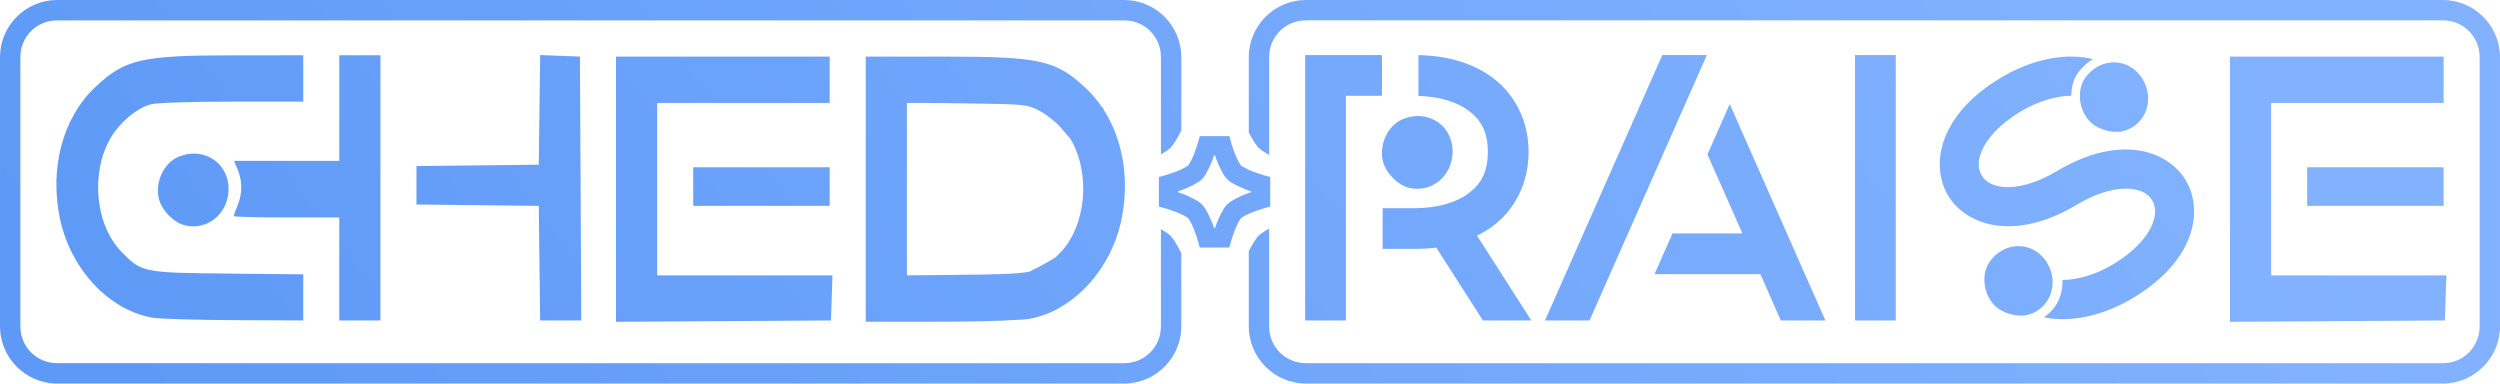
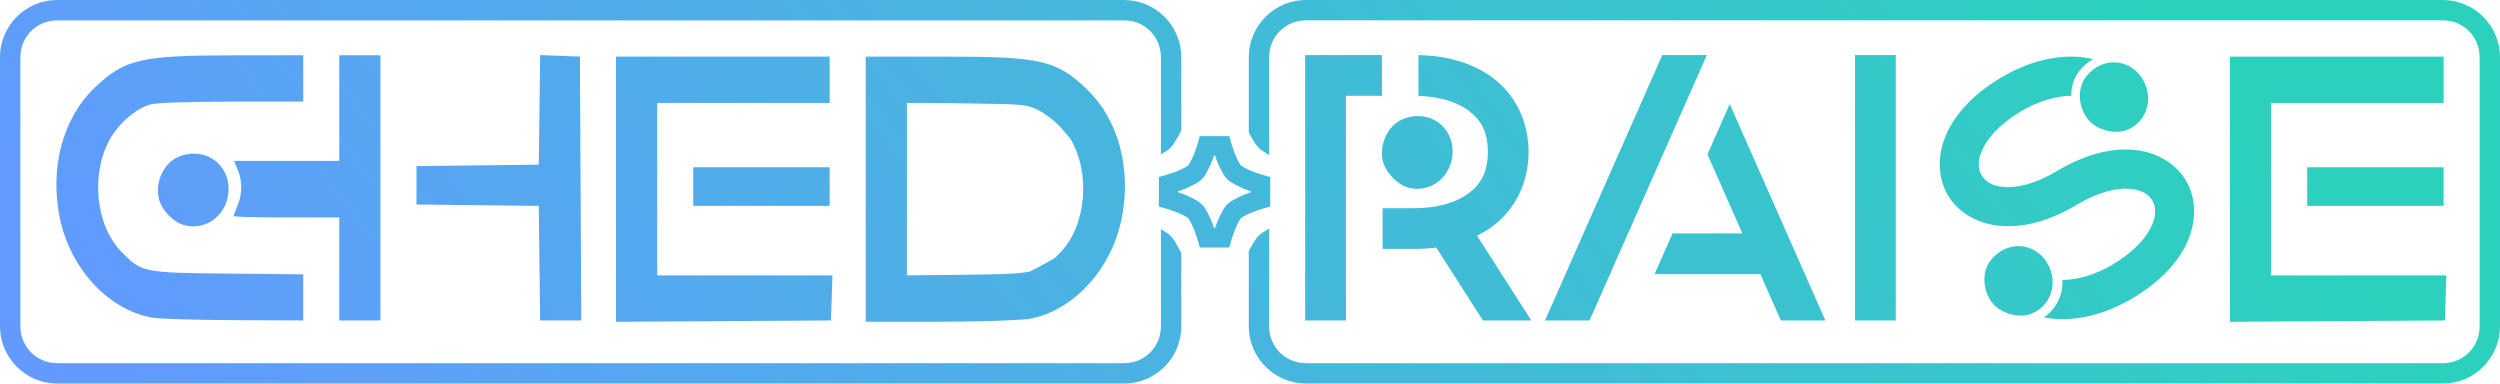
- <svg xmlns="http://www.w3.org/2000/svg" xmlns:xlink="http://www.w3.org/1999/xlink" width="216.851mm" height="33.269mm" viewBox="0 0 216.851 33.269" version="1.1" id="svg1">
+ <svg xmlns="http://www.w3.org/2000/svg" xmlns:xlink="http://www.w3.org/1999/xlink" width="216.851mm" height="33.269mm" viewBox="0 0 216.851 33.269" version="1.1" id="svg1" xml:space="preserve">
  <defs id="defs1">
    <linearGradient xlink:href="#linearGradient218" id="linearGradient219" x1="1595.606" y1="974.934" x2="1689.522" y2="903.495" gradientUnits="userSpaceOnUse" gradientTransform="matrix(1.359321,0,0,1.359321,-2053.528,-1174.796)" />
    <linearGradient id="linearGradient218">
-       <stop style="stop-color:#5e99f7;stop-opacity:1;" offset="0" id="stop218" />
-       <stop style="stop-color:#82b2ff;stop-opacity:1;" offset="1" id="stop219" />
+       <stop style="stop-color:#629aff;stop-opacity:1;" offset="0" id="stop218" />
+       <stop style="stop-color:#2cd1be;stop-opacity:1;" offset="1" id="stop219" />
    </linearGradient>
  </defs>
  <g id="layer1" transform="translate(-85.10976,-91.11738)">
    <path id="path174" style="fill:url(#linearGradient219);stroke-width:1.359;paint-order:markers stroke fill" d="m 90.071,91.117 c -2.733,0 -4.961,2.228 -4.961,4.961 v 23.347 c 0,2.733 2.228,4.961 4.961,4.961 h 92.544 c 2.733,0 4.961,-2.228 4.961,-4.961 v -6.361 c -0.346,-0.681 -0.698,-1.261 -0.933,-1.496 -0.153,-0.153 -0.455,-0.357 -0.834,-0.577 v 8.433 c 0,1.785 -1.41,3.195 -3.195,3.195 H 90.071 c -1.785,0 -3.194,-1.41 -3.194,-3.195 V 96.079 c 0,-1.785 1.409,-3.194 3.194,-3.194 h 92.544 c 1.785,0 3.195,1.409 3.195,3.194 v 8.432 c 0.379,-0.219 0.681,-0.424 0.834,-0.577 0.234,-0.234 0.587,-0.815 0.933,-1.496 v -6.36 c 0,-2.733 -2.228,-4.961 -4.961,-4.961 z m 108.32,0 c -2.733,0 -4.961,2.228 -4.961,4.961 v 6.529 c 0.318,0.606 0.633,1.112 0.847,1.326 0.164,0.164 0.501,0.388 0.92,0.625 v -8.481 c 0,-1.785 1.409,-3.194 3.194,-3.194 h 98.608 c 1.785,0 3.195,1.409 3.195,3.194 v 23.347 c 0,1.785 -1.41,3.195 -3.195,3.195 h -98.608 c -1.785,0 -3.194,-1.41 -3.194,-3.195 v -8.481 c -0.419,0.238 -0.756,0.461 -0.92,0.625 -0.215,0.215 -0.53,0.72 -0.847,1.326 v 6.53 c 0,2.733 2.228,4.961 4.961,4.961 h 98.608 c 2.733,0 4.961,-2.228 4.961,-4.961 V 96.079 c 0,-2.733 -2.228,-4.961 -4.961,-4.961 z m -66.428,4.777 -0.06,4.754 -0.06,4.755 -5.304,0.06 -5.304,0.06 v 1.667 1.666 l 5.304,0.06 5.304,0.06 0.058,4.968 0.061,4.968 h 1.784 1.784 l -0.058,-11.444 -0.059,-11.444 -1.726,-0.065 z m 66.359,0 v 3.534 19.485 h 3.533 V 99.428 h 3.125 v -3.534 z m 30.977,0 -10.174,23.019 h 3.863 l 10.174,-23.019 z m 16.717,0 v 23.019 h 3.533 V 95.894 Z m -37.87,0.005 v 3.538 c 1.813,0.047 3.349,0.523 4.355,1.281 1.061,0.8 1.664,1.829 1.664,3.582 0,1.753 -0.604,2.781 -1.664,3.581 -1.061,0.8 -2.706,1.293 -4.649,1.293 h -2.812 v 3.533 h 2.812 c 0.624,0 1.241,-0.036 1.844,-0.113 l 4.043,6.318 h 4.196 l -4.705,-7.35 c 0.492,-0.244 0.962,-0.528 1.401,-0.859 1.863,-1.405 3.069,-3.695 3.069,-6.404 0,-2.708 -1.206,-4.999 -3.069,-6.404 -1.79,-1.35 -4.074,-1.952 -6.484,-1.997 z m -96.733,0.014 -5.974,0.004 c -8.147,0.005 -9.51,0.322 -12.129,2.82 -2.767,2.64 -3.918,6.995 -2.998,11.356 0.925,4.387 4.269,7.95 8.058,8.585 0.602,0.101 3.783,0.195 7.069,0.209 l 5.974,0.027 v -2.001 -2 l -6.532,-0.065 c -7.397,-0.074 -7.484,-0.092 -9.253,-1.909 -2.278,-2.339 -2.685,-6.918 -0.882,-9.921 0.8,-1.333 2.225,-2.514 3.443,-2.852 0.481,-0.133 3.448,-0.232 7.028,-0.233 l 6.197,-6.93e-4 v -2.01 z m 3.126,0 v 4.578 4.578 h -4.566 -4.567 l 0.324,0.774 c 0.415,0.994 0.411,2.088 -0.014,3.099 -0.184,0.441 -0.334,0.855 -0.334,0.92 0,0.065 2.06,0.119 4.577,0.119 h 4.578 v 4.466 4.466 h 1.786 1.786 V 107.414 95.913 h -1.786 z m 46.738,0.111 v 7.06e-4 h -1.074 v 11.5 11.5 h 1.074 0.057 l 5.065,-10e-4 c 2.733,-7.2e-4 5.428,-0.065 6.774,-0.152 0.542,-0.026 0.971,-0.054 1.145,-0.083 3.788,-0.635 7.133,-4.198 8.058,-8.585 0.739,-3.506 0.138,-7.008 -1.564,-9.618 l 0.03,-0.027 -0.166,-0.175 c -0.383,-0.557 -0.814,-1.074 -1.298,-1.536 -2.618,-2.497 -3.982,-2.814 -12.129,-2.82 h -0.463 l -0.053,-7.07e-4 -2.017,-0.001 z m -22.735,7.06e-4 v 11.503 11.503 l 9.323,-0.058 9.323,-0.058 0.065,-1.954 0.064,-1.954 h -7.601 -7.601 v -7.48 -7.481 h 7.481 7.48 V 98.035 96.025 h -9.267 z m 139.994,0 v 11.503 11.503 l 9.323,-0.058 9.323,-0.058 0.064,-1.954 0.064,-1.954 h -7.601 -7.601 v -7.48 -7.481 h 7.481 7.48 V 98.035 96.025 h -9.267 z m -13.607,0.001 c -2.011,-0.031 -4.188,0.596 -6.243,1.822 h -6.8e-4 c -2.374,1.417 -3.953,3.111 -4.751,4.918 -0.798,1.807 -0.763,3.777 0.148,5.304 0.912,1.528 2.629,2.493 4.599,2.648 1.97,0.155 4.209,-0.431 6.583,-1.848 1.915,-1.143 3.497,-1.463 4.579,-1.378 1.083,0.085 1.65,0.505 1.948,1.005 0.298,0.5 0.399,1.199 -0.039,2.192 -0.439,0.993 -1.472,2.232 -3.387,3.375 -1.531,0.914 -3.131,1.337 -4.359,1.339 0.06,1.299 -0.533,2.533 -1.607,3.239 0.478,0.099 0.971,0.151 1.464,0.159 2.011,0.031 4.187,-0.595 6.242,-1.821 2.374,-1.417 3.954,-3.112 4.752,-4.919 0.798,-1.807 0.761,-3.775 -0.151,-5.303 -0.912,-1.527 -2.626,-2.495 -4.595,-2.65 -1.97,-0.155 -4.211,0.432 -6.585,1.85 -1.915,1.143 -3.497,1.464 -4.579,1.379 -1.082,-0.085 -1.647,-0.507 -1.946,-1.007 -0.298,-0.5 -0.401,-1.197 0.038,-2.19 0.439,-0.993 1.472,-2.233 3.387,-3.376 1.525,-0.91 3.12,-1.334 4.347,-1.34 0,-0.741 0.196,-1.465 0.616,-2.034 0.365,-0.493 0.8,-0.872 1.27,-1.142 -0.561,-0.139 -1.145,-0.212 -1.73,-0.221 z m 3.551,0.499 c -0.437,-8.97e-4 -0.879,0.1 -1.29,0.303 -0.056,0.027 -0.109,0.056 -0.163,0.086 -0.376,0.216 -0.725,0.52 -1.016,0.915 -0.803,1.085 -0.603,2.88 0.432,3.883 0.676,0.655 1.98,1.006 2.861,0.772 1.911,-0.509 2.727,-2.71 1.664,-4.491 -0.58,-0.972 -1.525,-1.465 -2.487,-1.467 z M 163.776,100.045 h 1.861 l 3.331,0.043 c 5.027,0.065 5.226,0.085 6.281,0.624 0.599,0.306 1.453,0.981 1.898,1.5 l 0.809,0.943 v -0.001 c 1.787,3.003 1.377,7.564 -0.895,9.897 -0.152,0.156 -0.282,0.282 -0.414,0.413 -0.102,0.06 -0.15,0.09 -0.256,0.152 -0.748,0.44 -1.567,0.875 -2.001,1.07 -1.177,0.214 -3.035,0.239 -6.582,0.275 l -4.033,0.04 v -7.486 z m 71.372,0.097 -1.932,4.37 3.027,6.848 h -6.054 l -1.562,3.533 h 9.177 l 1.777,4.02 h 3.863 l -1.777,-4.02 z m -26.985,1.042 c -0.452,-0.008 -0.926,0.078 -1.397,0.275 -1.296,0.542 -2.075,2.253 -1.685,3.702 0.255,0.946 1.233,1.956 2.145,2.217 1.98,0.565 3.885,-0.968 3.885,-3.127 0,-1.715 -1.231,-2.935 -2.756,-3.057 -0.064,-0.005 -0.128,-0.008 -0.192,-0.01 z m -18.985,1.739 -0.171,0.611 c 0,0 -0.118,0.417 -0.308,0.908 -0.088,0.228 -0.211,0.491 -0.323,0.7 -0.079,0.146 -0.174,0.279 -0.203,0.324 -0.046,0.029 -0.179,0.125 -0.325,0.204 -0.21,0.113 -0.473,0.235 -0.7,0.323 -0.491,0.19 -0.907,0.308 -0.907,0.308 l -0.61,0.172 v 2.562 l 0.61,0.172 c 0,0 0.416,0.117 0.907,0.308 0.228,0.088 0.49,0.211 0.7,0.323 0.146,0.078 0.279,0.174 0.325,0.204 0.029,0.045 0.125,0.177 0.203,0.324 0.113,0.21 0.235,0.473 0.323,0.7 0.19,0.491 0.308,0.908 0.308,0.908 l 0.171,0.612 h 2.565 l 0.17,-0.613 c 0,0 0.117,-0.417 0.307,-0.907 0.088,-0.227 0.211,-0.49 0.324,-0.7 0.079,-0.146 0.174,-0.279 0.203,-0.325 0.046,-0.029 0.178,-0.125 0.325,-0.204 0.21,-0.113 0.473,-0.235 0.7,-0.323 0.491,-0.19 0.908,-0.308 0.908,-0.308 l 0.61,-0.172 v -2.562 l -0.61,-0.172 c 0,0 -0.417,-0.117 -0.908,-0.308 -0.228,-0.088 -0.49,-0.211 -0.7,-0.323 -0.147,-0.079 -0.279,-0.176 -0.325,-0.204 -0.029,-0.046 -0.124,-0.177 -0.203,-0.323 -0.113,-0.21 -0.236,-0.473 -0.324,-0.7 -0.19,-0.49 -0.307,-0.906 -0.307,-0.906 l -0.17,-0.613 z m -87.189,1.518 c -0.452,-0.008 -0.926,0.078 -1.397,0.275 -1.296,0.542 -2.075,2.253 -1.685,3.702 0.255,0.946 1.233,1.956 2.145,2.217 1.98,0.565 3.885,-0.968 3.885,-3.127 0,-1.715 -1.231,-2.935 -2.756,-3.057 -0.064,-0.005 -0.128,-0.008 -0.192,-0.01 z m 88.423,0.157 h 0.094 c 0.06,0.182 0.059,0.206 0.152,0.449 0.118,0.304 0.262,0.614 0.409,0.887 0.147,0.273 0.241,0.475 0.489,0.722 0.248,0.248 0.45,0.342 0.724,0.489 0.273,0.147 0.582,0.291 0.887,0.409 0.243,0.094 0.268,0.093 0.449,0.152 v 0.093 c -0.181,0.059 -0.206,0.058 -0.449,0.152 -0.304,0.118 -0.613,0.262 -0.887,0.409 -0.273,0.147 -0.475,0.241 -0.724,0.489 -0.248,0.247 -0.342,0.45 -0.489,0.723 -0.147,0.273 -0.291,0.582 -0.409,0.886 -0.094,0.243 -0.092,0.268 -0.152,0.45 h -0.094 c -0.06,-0.182 -0.058,-0.207 -0.152,-0.45 -0.118,-0.304 -0.262,-0.613 -0.408,-0.886 -0.146,-0.273 -0.241,-0.475 -0.489,-0.723 -0.248,-0.248 -0.45,-0.342 -0.724,-0.489 -0.273,-0.147 -0.583,-0.291 -0.887,-0.409 -0.243,-0.094 -0.268,-0.093 -0.449,-0.152 v -0.093 c 0.181,-0.059 0.206,-0.058 0.449,-0.152 0.304,-0.118 0.614,-0.262 0.887,-0.409 0.273,-0.147 0.475,-0.241 0.724,-0.489 0.248,-0.248 0.343,-0.45 0.489,-0.723 0.146,-0.273 0.29,-0.583 0.408,-0.886 0.094,-0.243 0.092,-0.267 0.152,-0.449 z m -45.172,1.029 v 1.675 1.675 h 5.294 6.541 v -1.675 -1.675 h -6.541 z m 139.993,0 v 1.675 1.675 h 5.294 6.541 v -1.675 -1.675 h -6.541 z m -25.035,6.838 c -0.437,-9.1e-4 -0.879,0.1 -1.29,0.303 -0.056,0.027 -0.109,0.056 -0.163,0.086 l 8.2e-4,6.9e-4 c -0.376,0.216 -0.726,0.52 -1.018,0.915 -0.803,1.085 -0.602,2.88 0.433,3.882 0.676,0.655 1.98,1.006 2.861,0.772 1.911,-0.509 2.727,-2.71 1.664,-4.491 -0.58,-0.972 -1.525,-1.465 -2.487,-1.467 z" />
  </g>
</svg>
